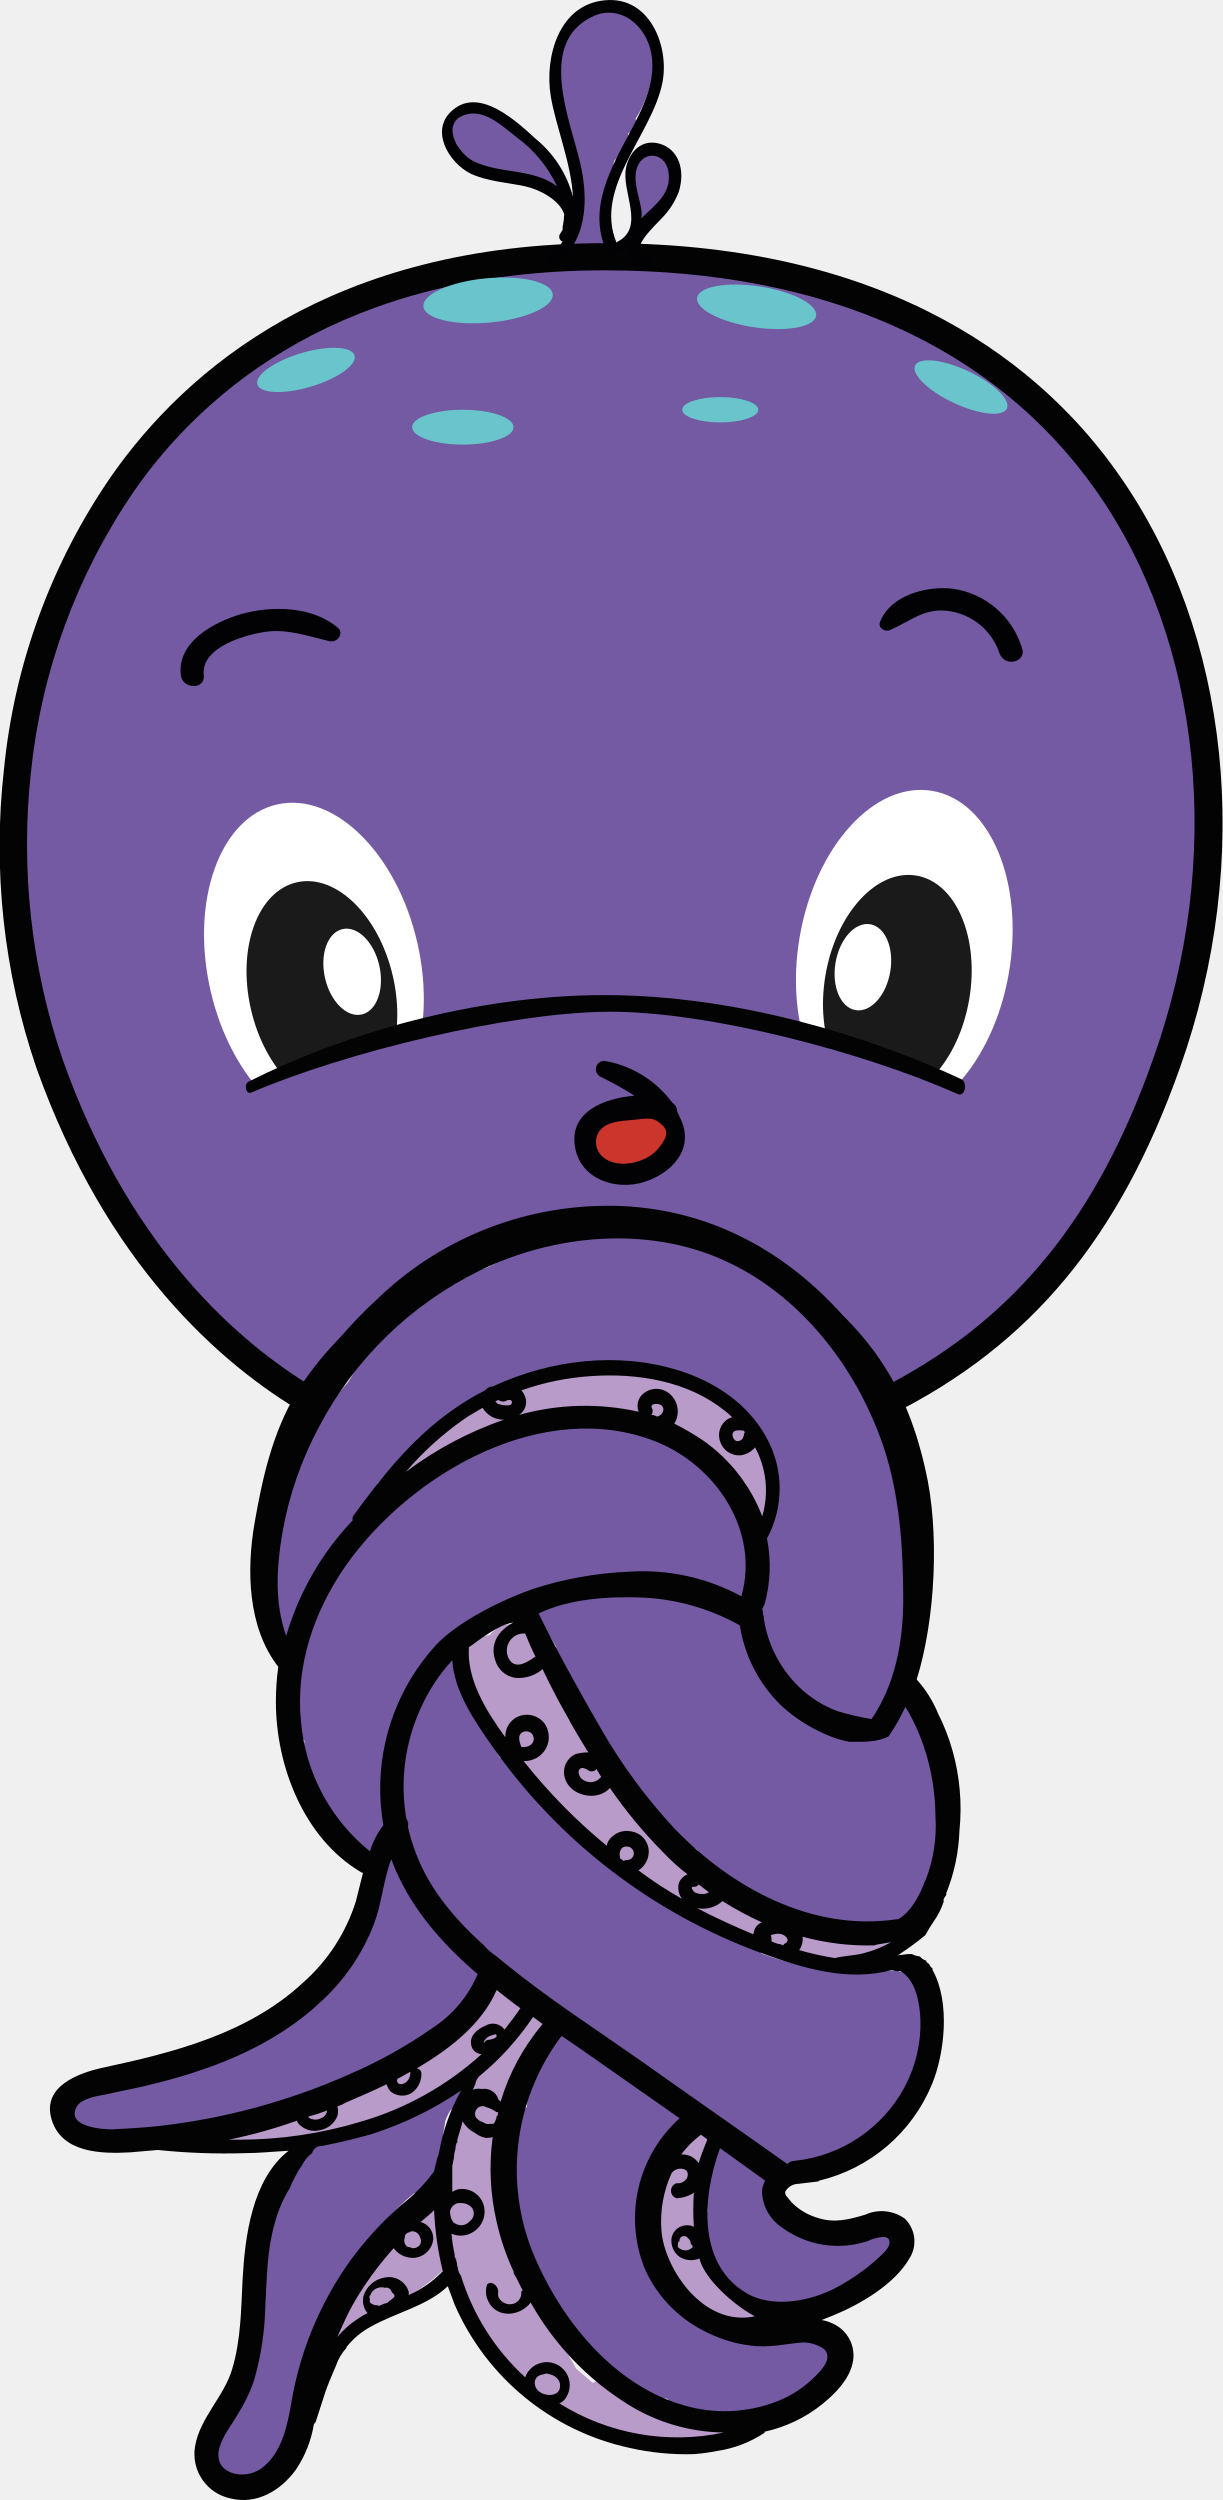
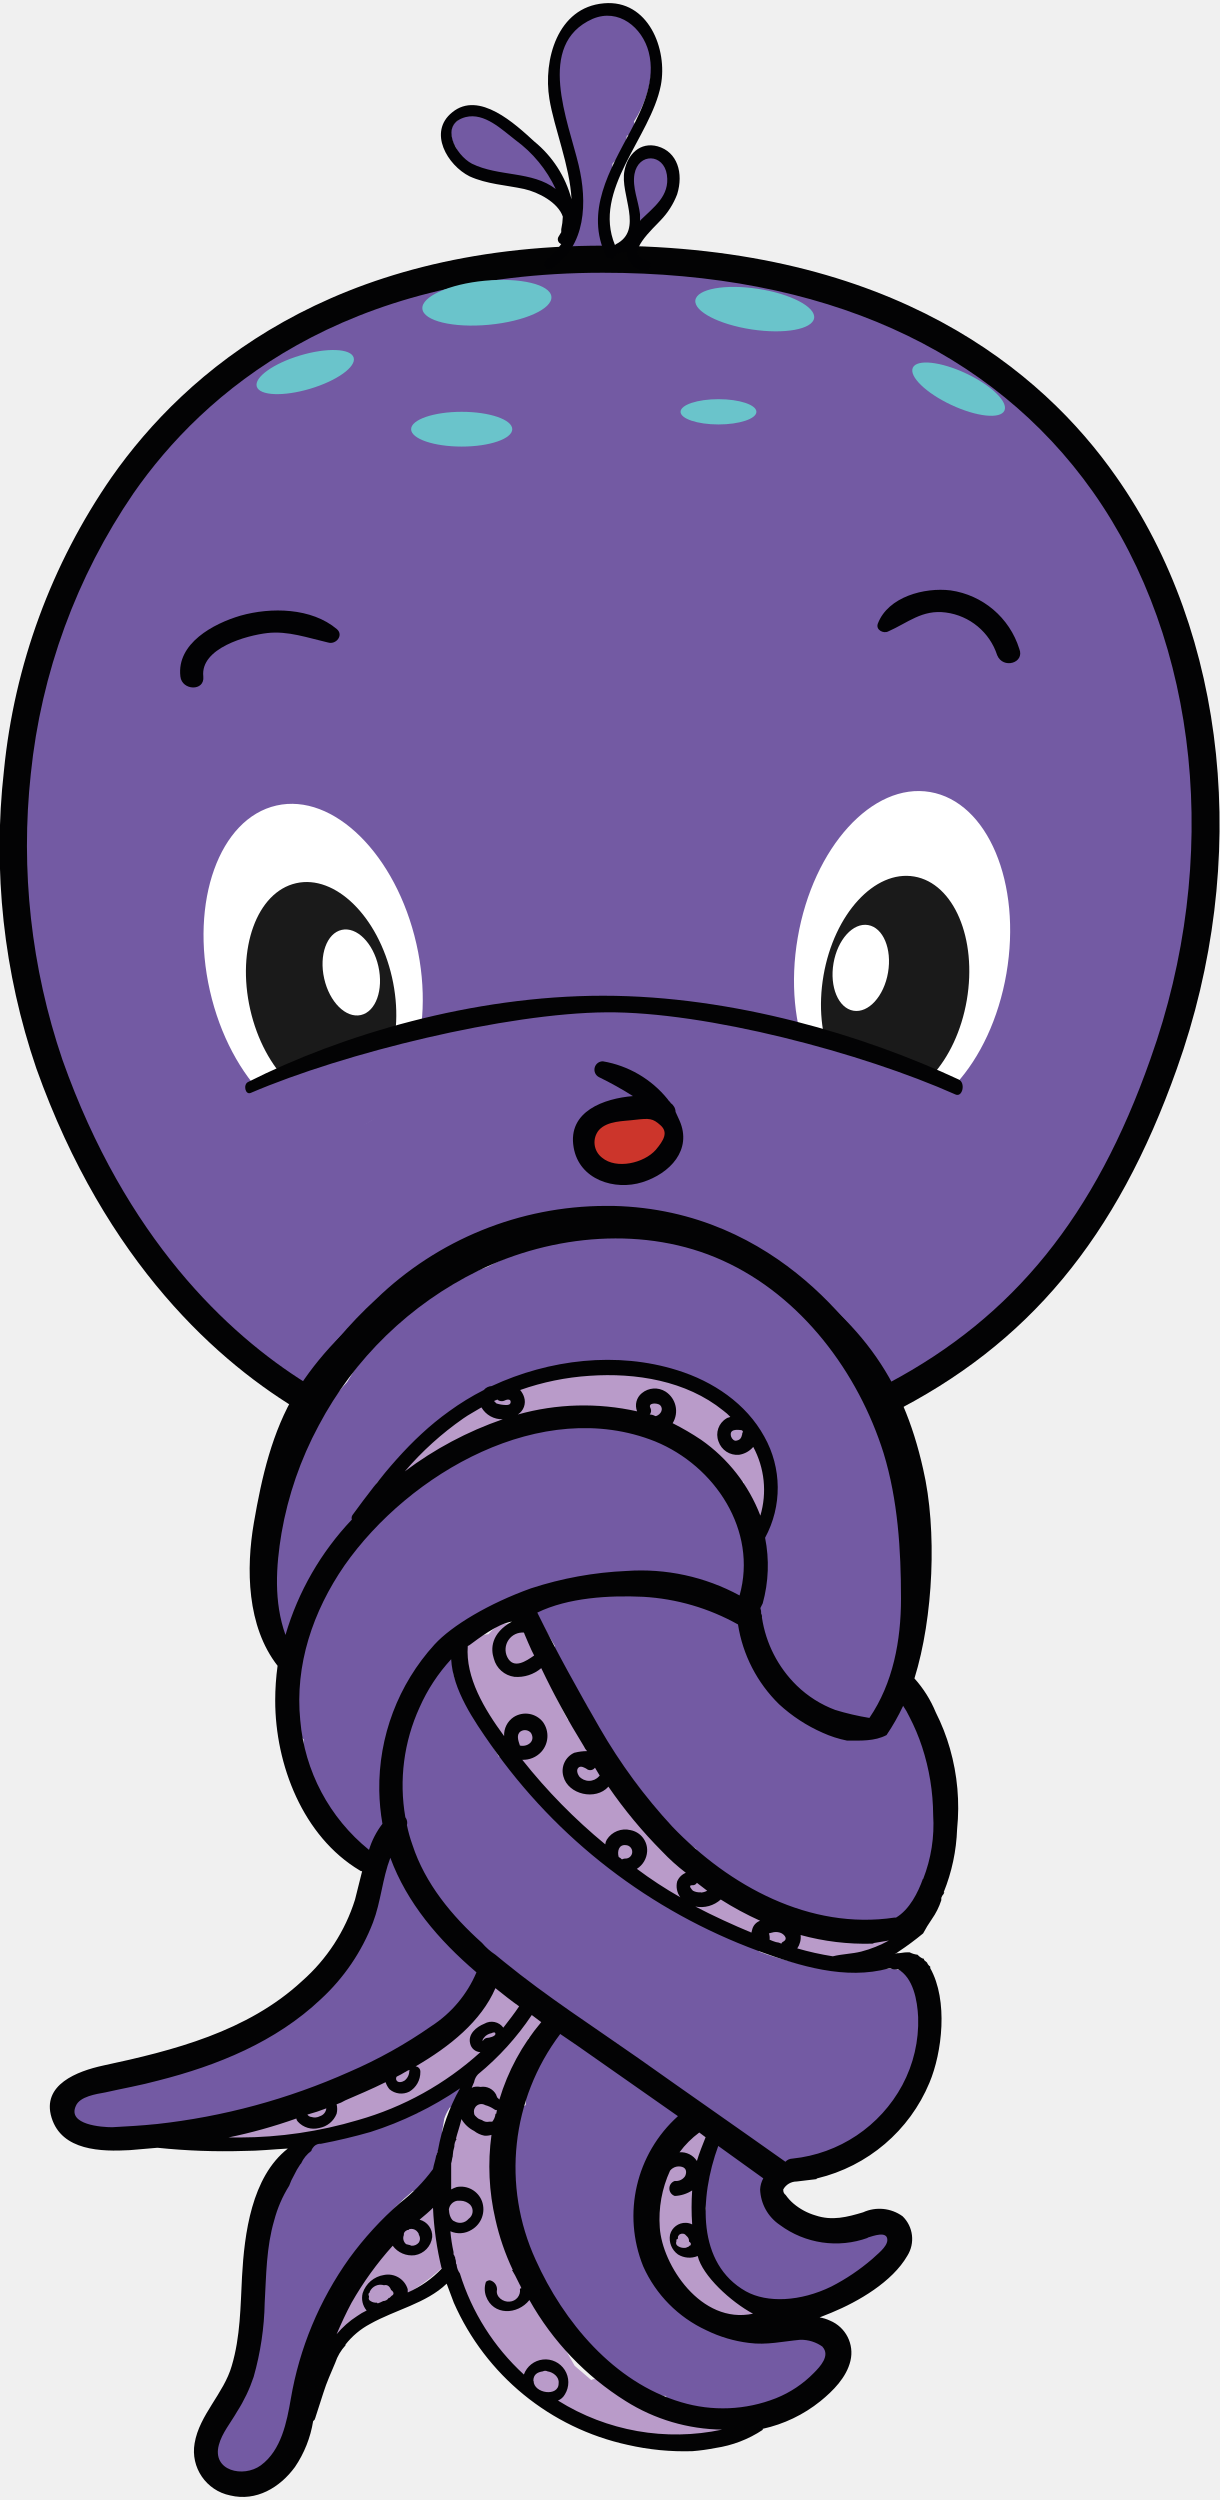
- <svg xmlns="http://www.w3.org/2000/svg" viewBox="0 0 154.34 315.62">
+ <svg xmlns="http://www.w3.org/2000/svg" viewBox="0 0 154.34 315.62" width="40" height="82">
  <defs>
    <style>.cls-1{fill:#735aa3;}.cls-2{fill:#b99bc9;}.cls-3{fill:#cc352b;}.cls-4{fill:#030304;}.cls-5{fill:#020204;}.cls-6{fill:#6ac4cb;}.cls-7{fill:#fff;}.cls-8{fill:#1a1a1a;}</style>
  </defs>
  <g id="Ebene_2" data-name="Ebene 2">
    <g id="Ebene_1-2" data-name="Ebene 1">
      <path class="cls-1" d="M79.63,1.83c-5.3-3.6-11.4,4.2-9.4,9.2,0,.1.1.2.2.4-.3,1.7-.2,3.7,1.2,4.7v.1c.4,1.3.9,2.6,1.3,4a19.51,19.51,0,0,1-.2,7.6V28c-.3.4-.6.6-.7,1.1-.8,3,2.8,2.9,4.4,1.7a1.36,1.36,0,0,0-.2-2.2.1.1,0,0,1,.1-.1,5.82,5.82,0,0,0,.4-3.2c0-.6-.1-1.2-.1-1.7a1.46,1.46,0,0,0,.6-.9v-.3l.3-2.1.3-.3a5.29,5.29,0,0,0,1.5-3.2,1.38,1.38,0,0,0,1-1.3.9.9,0,0,0-.1-.5C82.83,11,83.83,4.73,79.63,1.83Z" />
      <path class="cls-1" d="M70.33,21.83a2.51,2.51,0,0,0-.4-.7,3.81,3.81,0,0,0-1.3-.9,1.33,1.33,0,0,0-.3-.8,26.87,26.87,0,0,0-4.5-3.7,8.28,8.28,0,0,0-4.4-1.9,1.25,1.25,0,0,0-1.3.8l-.3.3c-1.1.7-.9,2.3-.1,3.4a3.38,3.38,0,0,0,.6,1.2l.2.2a3.59,3.59,0,0,0,1,.7v.1a1.45,1.45,0,0,0,1.6.7c2.2.9,4.9.5,6.6,2.1a1.22,1.22,0,0,0,.9.4,1.1,1.1,0,0,0,1,.5A1.33,1.33,0,0,0,70.33,21.83Z" />
      <path class="cls-1" d="M83.63,19.43a2.6,2.6,0,0,0-3.2.6,3.53,3.53,0,0,0-.4,3.7c.1.1.1.2.2.3a2.46,2.46,0,0,0-.1,1.7c-.2,1.3,1.5,2.7,2.5,1.4.6-.8,1.2-1.5,1.9-2.3a1.06,1.06,0,0,0,0-1.4,3.55,3.55,0,0,0,.4-.9A3.06,3.06,0,0,0,83.63,19.43Z" />
      <path class="cls-1" d="M113.83,248.93c-1.5-.4-3.4.1-4.9,0a33.94,33.94,0,0,1-5.5-.4,37.35,37.35,0,0,1-7.3-1.9,5.3,5.3,0,0,0-3.4-1.7c-2.9-1.4-5.8-2.9-8.7-4.3-.1-.1-.2-.2-.3-.2a77.88,77.88,0,0,1-11-8.9c-2.3-2.3-4.3-4.7-6.5-7.1a7.64,7.64,0,0,0-.9-.9c-.4-.4-.7-.8-1.1-1.2a1.19,1.19,0,0,0-1.1-.4c-.2-.4-.5-.8-.7-1.2a30,30,0,0,0-3.3-5.4,16.31,16.31,0,0,1-.6-4.5,3.26,3.26,0,0,0-1.6-3,23.56,23.56,0,0,1,7.8-5.5,6.21,6.21,0,0,0,3.7,3,.37.37,0,0,1,.3.1l1.5,2.5a1.45,1.45,0,0,0,.1,1.1,5.94,5.94,0,0,0,.4.8.6.6,0,0,0,.1.4,7.76,7.76,0,0,0,1.2,2.2,23.49,23.49,0,0,0,2.3,3.2,50.2,50.2,0,0,0,6.6,10.3,24.16,24.16,0,0,0,2.7,3.6,3.81,3.81,0,0,0,.9,1.3,34.4,34.4,0,0,0,3.6,2.8,1.2,1.2,0,0,0,.4,1.2l1.2,1.2a1.08,1.08,0,0,0,.7.3,43.71,43.71,0,0,0,7.6,4.3,3.55,3.55,0,0,0,.9.4,39.86,39.86,0,0,0,12.4,2.7,1.25,1.25,0,0,0,1.1-.4h.7a3.45,3.45,0,0,0,1.8-.5,4.18,4.18,0,0,0,2.3-1.8c5.3-8.5,1.9-17.9-1.8-26.2a3.13,3.13,0,0,0-1.7-1.7,1.27,1.27,0,0,0,.1-.6l1.2-10.2a2.67,2.67,0,0,0-.3-1.8,26.36,26.36,0,0,0,.1-9.3c-1.1-7-3.8-15.4-8-21.3-3.9-5.5-10.6-9.5-16.6-12.2a28.18,28.18,0,0,0-13.4-2.3,4.23,4.23,0,0,0-2.7-.7c-2.3.4-4.5,1.1-6.7,1.7a3.54,3.54,0,0,0-2.4,2,24.08,24.08,0,0,0-3.3,1.5,32.9,32.9,0,0,0-17.8,14.6,35.39,35.39,0,0,0-9.3,27.3,8.74,8.74,0,0,0-.8,1c-2,3.3.7,7,4,7.1a17.89,17.89,0,0,0-.3,8.3,2.37,2.37,0,0,0,.9,1.5c-.4,4,1.7,8.8,4.8,11.7a3,3,0,0,0,.4,2.1,3.74,3.74,0,0,0,1.5,1.3,2.8,2.8,0,0,0,2,.2l.7-.3a2,2,0,0,0,.7-.6h.8c-.1.2-.1.4-.2.6a35.54,35.54,0,0,1-20.7,25.1,4.13,4.13,0,0,0-1.1.7q-4.35,1.2-8.7,2.1c-3.1.6-6.2.7-9.1,1.9l.1.1c-2,1.2-2.4,4.5.6,5.2,6,1.6,14.2-1,20.1-2.7q2.7-.75,5.4-1.8c3.2,1.5,6.6-.6,9.3-2.7a13.57,13.57,0,0,0,11.9-6.7.35.35,0,0,1,.1-.2c2.6-.6,5-2.1,5.9-4.8a5.76,5.76,0,0,0,.2-2.6c2.1,1.6,4,3.6,6.6,4.3a8.13,8.13,0,0,0,3,2.1,6.23,6.23,0,0,0-3.6,2c-2.1,2.4-2.6,5.9-2.6,9.3a3.45,3.45,0,0,0-2,3.2,5.84,5.84,0,0,0,.4,1.8c0,.2-.1.4-.1.6-1.2,13.1,6,26,18.3,31a2.34,2.34,0,0,0,1.1.2,5.32,5.32,0,0,0,5.1,2,16.35,16.35,0,0,0,10-.6,3.67,3.67,0,0,0,1.9-1.5c.7-.1,1.4-.3,2-.4,4.6-1.2,2.7-8.4-2-7.2a17.54,17.54,0,0,1-9.1-.1,4.3,4.3,0,0,0-.9-1c-3.6-3.5-7.1-5.7-8.4-10.9-1.4-5.4.4-9.9,2.9-14.6v-.1c.2-.2.4-.3.6-.5a3,3,0,0,0,1.1-3c1.8,1.3,3.6,2.5,5.4,3.8l.1.1a3.3,3.3,0,0,0-2.2,1.7,14.09,14.09,0,0,0-1.4,8.6c-.1.2-.1.5-.2.7a10.25,10.25,0,0,0,7,11c5,1.6,8.4-1.4,13-2.5a3.4,3.4,0,0,0,2.5-2.9c1.6-1,1.2-4.1-1.2-4.1-.3,0-.6.1-.8.1a3.34,3.34,0,0,0-1.5-.3,11.75,11.75,0,0,0-3.8.9,4.13,4.13,0,0,0-1.1-.7,6.47,6.47,0,0,0-1.3-.4s-.6-.2-.8-.3a1.42,1.42,0,0,0-.4-.2c-.2-.1-.4-.3-.6-.4a4,4,0,0,1-.4-.3l-.3-.3-.7-.7a8.34,8.34,0,0,0-1.2-.8,2.75,2.75,0,0,0-.8-1.5,16.66,16.66,0,0,1,.6-2.9,3.92,3.92,0,0,0,1.4.8,3.23,3.23,0,0,0,2.7-.4,14.7,14.7,0,0,0,1.3-1l.2-.2a15.09,15.09,0,0,0,7-2.7c3.7-2.5,7.7-7.8,6.5-12.5C117.93,254.43,117.93,250.13,113.83,248.93Zm-63.6-58.7a23.16,23.16,0,0,0-5.8,4.5l.9-2.7a35.82,35.82,0,0,1,2.4-4.8l.3-.3c1.3-1.4,2.6-2.8,3.9-4.3.1,0,.2-.1.3-.1a101,101,0,0,0,11.5-7.8c1.4-.5,2.7-1,4.1-1.4a1.42,1.42,0,0,0,.6.2,43.82,43.82,0,0,0,9.5-1c2.1.2,4.3.3,6.4.4,1.8.7,3.6,1.5,5.5,2.3a1.56,1.56,0,0,0,.6.8c.8.5,1.6,1.1,2.4,1.6a3.09,3.09,0,0,0,1.6,1.1,5.74,5.74,0,0,0,1.6,4.1,4.51,4.51,0,0,0,1.4,1,75,75,0,0,1,.3,8,16.27,16.27,0,0,0-1.1,2.3,13.36,13.36,0,0,1-2.1,2,24.69,24.69,0,0,0-1-2.9,1.4,1.4,0,0,0,.5-1.9c-.1-.3-.3-.5-.4-.8a.92.92,0,0,0-.2-1,23.07,23.07,0,0,1-1.4-1.9,1.22,1.22,0,0,0-1-.6c-.2-.3-.5-.6-.7-.9a1.2,1.2,0,0,0-1.4-.3c-5.5-6.5-15.7-6.7-23.7-4.8C59.13,182.13,53.53,185.33,50.23,190.23Z" />
      <path class="cls-1" d="M58.53,264.93a1.4,1.4,0,0,0-1.2-1.4,1.27,1.27,0,0,0-1.8.1,8.52,8.52,0,0,0-1.7,2.5c-.3.3-.7.6-1,.9a5.7,5.7,0,0,0-1.3.1c-1.1.3-2.2.7-3.3,1a3.66,3.66,0,0,0-1.6,1c-1.3.4-2.7.7-4,1.1a.76.76,0,0,0-.4.2c-1.8-.2-3.6.3-4.4,2.2a1.88,1.88,0,0,0-.2.8,15.47,15.47,0,0,0-3.8,9.5,2.77,2.77,0,0,0,.1.9,24.45,24.45,0,0,0-1.2,5.5c-.4,2.4-.5,5.1-.8,7.7-2.4,3.5-3.4,7.8-4.8,11.8-1.1,3.5,3.8,6.4,6.2,3.6a24.57,24.57,0,0,0,5.4-12.1l.2-.2a3.34,3.34,0,0,0,.8-3.7,3.11,3.11,0,0,0,1.7-2.1c2.4-6.9,5-12.6,10.8-17.4a3.83,3.83,0,0,0,2.9-2.6l.9-2.5a3,3,0,0,0-.1-2.3l.3-1.8a6.11,6.11,0,0,1,.7-1.4A1.48,1.48,0,0,0,58.53,264.93Z" />
      <path class="cls-2" d="M97.13,188a2,2,0,0,0,.2-.9l-.2-3a1.49,1.49,0,0,0-1.7-1.4v-.2c-.3-1.1-.5-2.2-.8-3.3a1.33,1.33,0,0,0-1.8-1,14,14,0,0,0-2.7-2.1,1,1,0,0,0-.9-.1h0a1.37,1.37,0,0,0-1.3-.4,1.38,1.38,0,0,0-.4-.3c-.8-1.5-3.1-2-5-1.9-.1,0-.2-.1-.4-.1a1.38,1.38,0,0,0-1.5.5,1.48,1.48,0,0,0-1.8-1.3c-.9.2-1.8.3-2.8.5l-6.1,1.2a22.1,22.1,0,0,0-4.9.9,1.24,1.24,0,0,0-.8.6,1.41,1.41,0,0,0-.9-.1l-1.8.6a.6.6,0,0,0-.4.1c-.3.1-.7.3-1,.4a1.38,1.38,0,0,0-1,1.4.76.76,0,0,0-.4.2c-2.6,2-5.1,4.1-7.7,6.2-1.2,1,.4,3.1,1.7,2.2a60,60,0,0,1,13.5-7.6,1.25,1.25,0,0,0,1.2.3c1-.2,1.9-.4,2.9-.7,1.2-.2,2.4-.4,3.7-.5h6a1.38,1.38,0,0,0,.4.3,11.08,11.08,0,0,0,3.5,1.2h0l5.3,3.8a1.32,1.32,0,0,0,1.2.2c.3,1.8,1.2,3.5,3.3,3.5.2,0,.3,0,.4-.1-.1.8-.1,1.6-.2,2.4a1.27,1.27,0,0,0,.1.6,1.63,1.63,0,0,0,2.6,1.3,3,3,0,0,0,1.2-1.9A3.49,3.49,0,0,0,97.13,188Z" />
      <path class="cls-2" d="M111.43,243.93c-5.4,3-11.4.2-16.4-2.3a69.32,69.32,0,0,1-7.5-4.3.91.91,0,0,0-.4-.8l-1.5-1.5a1.28,1.28,0,0,0-.4-1c-1.1-1-2.2-2-3.2-3-.5-.6-.9-1.2-1.4-1.8,0-.1-.1-.2-.1-.3-.3-.5-.7-1.1-1-1.6a1.26,1.26,0,0,0-1-.7l-.4-.4a1.58,1.58,0,0,0-1.2-.5,9.29,9.29,0,0,1-.5-1,1.42,1.42,0,0,0-.2-.6c-1.1-2.1-2.3-4.1-3.4-6.2-.3-.5-.6-.7-1-.7-.5-1-1-1.9-1.5-2.9a1.64,1.64,0,0,0,.1-1,12.17,12.17,0,0,0-2.6-5.2,3,3,0,0,0-1.5-1.8,2.45,2.45,0,0,0-3.8-.6,4.62,4.62,0,0,0-.7.7c-1.2.1-2.8.8-3.1,2.3-1.7.9-2,3.4.1,4.8a3,3,0,0,0,.8.4,10.46,10.46,0,0,0,1.3,2.3,1.42,1.42,0,0,0,.2.6l3,4.2a1.87,1.87,0,0,0,.7.6,1.62,1.62,0,0,0,.4,1l3.7,4.6a1.44,1.44,0,0,0,1.5.4l.1.1a.86.86,0,0,0,.3.6c.8,1.1,1.7,2.2,2.5,3.3a1.41,1.41,0,0,0,1.4.6c.4.5.8,1.1,1.2,1.6a1.25,1.25,0,0,0,1.3.4,51.09,51.09,0,0,0,7.5,5.4,1.45,1.45,0,0,0,1.1.1,73.2,73.2,0,0,0,11.3,6.2c5.2,2.2,10.6,3.5,15.8.6C114.63,245.63,113.13,243,111.43,243.93Z" />
      <path class="cls-2" d="M95.63,291.53a13.85,13.85,0,0,1-7.2-7.3,1.28,1.28,0,0,0,.4-1c-.2-1.5-.4-3.1-.6-4.6a12.4,12.4,0,0,0,1.1-3.7,2.92,2.92,0,0,0-.6-2.1c.1-.2.1-.3.2-.5a1.47,1.47,0,0,0,.5-.6c.1-.4.3-.7.4-1.1.6-1.6-1.8-2.4-2.6-1.1a14.59,14.59,0,0,0-1.6,3,8.18,8.18,0,0,0-2.7,4c-2.6,8.5,4.3,15.2,11.6,17.9C96,294.83,97.13,292.23,95.63,291.53Z" />
      <path class="cls-2" d="M90.93,305.43a21.79,21.79,0,0,1-14.7-4.5,1.22,1.22,0,0,0-1.4-.1l-2.1-1.8c-2.9-5.2-5.9-10.3-8.8-15.5a2.2,2.2,0,0,0-.1-.8,25.33,25.33,0,0,1-1.2-3.6,2,2,0,0,0,.5-1.4c-.2-1.6-.5-3.2-.7-4.9.3-2.3.7-4.6,1-6.9v-.6c.8-1.7,1.7-3.3,2.5-5a1.15,1.15,0,0,0,.1-1,3,3,0,0,0,.8-1.7l.1-.1a1.27,1.27,0,0,0,.9-.7l.3-.3a1.46,1.46,0,0,0,.5-2,8.79,8.79,0,0,1-.6-1,1.62,1.62,0,0,0-1.4-.7h0a1.06,1.06,0,0,0-1.2-.1.78.78,0,0,0-.4-.4,2.12,2.12,0,0,0-2.2-1.5c-2.2,0-2.8,1.9-2.5,3.7a15.63,15.63,0,0,0-4.2,3.2c-.4.4-.9.8-1.3,1.2a90,90,0,0,1-25.6,9.1c-1.7.3-1.2,2.9.4,2.9a40.33,40.33,0,0,0,14.6-2.4,1.38,1.38,0,0,0,1.1.1,65.89,65.89,0,0,0,14.4-7.6c-.6,1.1-1.1,2.2-1.7,3.3a1.31,1.31,0,0,0,.3,1.8,26.47,26.47,0,0,0-2,4.7,46.57,46.57,0,0,0-.9,7.5c-.1.1-.3.2-.4.3l-.3.3a1.4,1.4,0,0,0-1.9.1,51.2,51.2,0,0,0-8.1,11q-1.65,1.35-3.3,3a1.49,1.49,0,0,0,2.1,2.1c.7-.7,1.5-1.3,2.2-2a1.42,1.42,0,0,0,.6-.2c.5-.3,1.1-.6,1.6-.9a1.34,1.34,0,0,0,.6-.7,23,23,0,0,0,7.8-5.1.1.1,0,0,0,.1.1c.9,1.3,1.8,2.7,2.7,4a1.48,1.48,0,0,0,0,1.3,31.13,31.13,0,0,0,31.8,16.5A1.35,1.35,0,1,0,90.93,305.43Z" />
      <path class="cls-3" d="M84.83,144.13a5.5,5.5,0,0,0-.7-.9,2.15,2.15,0,0,0-3.1-2.6c-.1.1-.2.1-.3.2a.9.9,0,0,0-.5-.1,3.3,3.3,0,0,0-2.2.2c-1.6.3-3.3,1-3.3,2.9-.1,2.2,2,3.3,3.9,3.4h.1a3.53,3.53,0,0,0,1.4-.3,7.62,7.62,0,0,0,3.3.2A2,2,0,0,0,84.83,144.13Z" />
      <path class="cls-1" d="M147.33,134.23c-8.5,23.8-21,35.4-35.5,42.7,0,0-10-22.4-34.2-23-25.9-.6-38.2,23-38.2,23-13.1-7.7-25.5-21.5-33-42.7-14.1-39.7,3.1-101.8,70.1-101.8C146.43,32.43,162.53,91.53,147.33,134.23Z" />
      <path class="cls-4" d="M40,179.33l-1.6-.9c-10.6-6.2-25-18.9-33.8-43.6a86.51,86.51,0,0,1-4.1-37.7A78.79,78.79,0,0,1,14.13,60c9.4-13.4,27.9-29.3,62.3-29.3,36.6,0,55.5,15.9,64.8,29.2,14.1,20,17.1,48.7,7.7,75-7.6,21.4-18.8,34.9-36.4,43.7l-1.6.8-.7-1.7c-.1-.2-9.9-21.4-32.7-22-24.5-.6-36.5,21.8-36.7,22.1Zm36.6-27.1h1c21.1.5,32,17.1,34.9,22.4,15.8-8.4,26.1-21.1,33.1-41l1.6.6-1.6-.6c9-25.2,6.2-52.7-7.3-71.8-12.8-18.1-34.2-27.7-62-27.7-32.9,0-50.5,15.1-59.4,27.9a76.77,76.77,0,0,0-13,35.5,84.22,84.22,0,0,0,4,36.2c8,22.6,20.9,34.7,30.8,40.9a53,53,0,0,1,8.9-10.6A41.88,41.88,0,0,1,76.63,152.23Z" />
      <path class="cls-4" d="M120.23,220.93a25.81,25.81,0,0,0-1.8-4.6,14.85,14.85,0,0,0-2.7-4.3c2.4-7.7,2.9-18.8,1.1-26.5-2.6-11.6-8-19.3-20.3-27.1-9.9-6.2-22.7-6.4-33.4-2.4-10,3.7-20.1,10.7-25.7,19.8-3,5-4.3,10.7-5.3,16.5s-.9,13.1,3,18.1a32.53,32.53,0,0,0-.3,4.4c0,8.1,3.5,17.2,10.7,21.5a.37.37,0,0,0,.3.1l-.9,3.6a22.82,22.82,0,0,1-6.7,10.3c-6.9,6.4-16.3,8.8-25.2,10.7-3.2.7-7.8,2.4-6.5,6.6s6.3,4.3,9.9,4.1l3.5-.3a81.51,81.51,0,0,0,11,.4c1.8,0,3.6-.2,5.5-.3-4.6,3.6-5.5,10.8-5.8,16.2-.2,3.8-.2,7.6-1.3,11.3-1,3.5-4.1,6.2-4.7,9.8a5.73,5.73,0,0,0,4.5,6.6c3.3.8,6.3-1,8.2-3.6a14.42,14.42,0,0,0,2.3-5.8l.2-.2c0-.1.1-.2.1-.3.3-1,.7-2.1,1-3.1.4-1.3,1-2.6,1.5-3.8a6.11,6.11,0,0,1,1.3-2.2v-.1a9.79,9.79,0,0,1,3.1-2.6c3.2-1.8,7.1-2.6,9.7-5.1l.9,2.4a31.33,31.33,0,0,0,22,18,32.16,32.16,0,0,0,8.2.8,25.36,25.36,0,0,0,2.9-.4,14.7,14.7,0,0,0,6-2.3V307a17.64,17.64,0,0,0,7.3-3.5c1.6-1.3,3.3-3,3.8-5.1a4.4,4.4,0,0,0-2.6-5.1,5,5,0,0,0-1.3-.4l1.5-.6c3.4-1.4,7.7-3.9,9.6-7.2a4,4,0,0,0-.6-5,5,5,0,0,0-5-.5c-2,.6-3.9,1.1-6,.4a7.61,7.61,0,0,1-2.8-1.5,5.82,5.82,0,0,1-1-1.1.71.71,0,0,1-.3-.6v-.1h0a1.94,1.94,0,0,1,1.7-1l2.5-.3a.1.1,0,0,1,.1-.1,20.57,20.57,0,0,0,14.2-12.1c1.6-3.8,2.4-10.4.1-14.5v-.2a1,1,0,0,1-.4-.5h0l-.1-.1c-.1-.1-.2-.1-.3-.3v-.1h-.1a1.79,1.79,0,0,1-.7-.5,2.94,2.94,0,0,1-1-.3h0a5.7,5.7,0,0,0-1.3.1,1.27,1.27,0,0,0-.6.1,2.19,2.19,0,0,0,.5-.3,35.53,35.53,0,0,0,3.1-2.3,17.39,17.39,0,0,1,1.1-1.8,9,9,0,0,0,1.2-2.4v-.3a1.33,1.33,0,0,1,.3-.5.35.35,0,0,1,.1-.2h-.1a23.45,23.45,0,0,0,1.7-8A27.05,27.05,0,0,0,120.23,220.93Zm-84.6-27.3a44.86,44.86,0,0,1,4.7-13.6,45.56,45.56,0,0,1,20.2-19.6c9.4-4.6,21.2-5.7,30.9-1.3,10,4.5,17.2,14.2,20.4,24.4,1.8,5.9,2.2,12.2,2.2,18.4,0,5.3-1,10.7-4,15.1a33.38,33.38,0,0,1-4.3-1,14.07,14.07,0,0,1-4.9-3.1,15.2,15.2,0,0,1-4.4-8.6.75.75,0,0,0-.1-.5,1.7,1.7,0,0,0-.1-.7l.3-.6a18,18,0,0,0,.3-8.3,13.24,13.24,0,0,0-.1-12.8c-2.3-4.2-6.5-7-11-8.4-7.6-2.4-16.2-1.4-23.5,2a1.39,1.39,0,0,0-1,.5,32.34,32.34,0,0,0-4.4,2.7c-4.9,3.5-8.7,8.3-12.2,13.1a.66.66,0,0,0-.1.6,35.81,35.81,0,0,0-8.4,14.6C34.63,202.33,34.93,197.83,35.63,193.63Zm48.6-17.9a2.56,2.56,0,0,0-3,.2,2,2,0,0,0-.6,2.3,30.9,30.9,0,0,0-15.1.4,1.9,1.9,0,0,0,.8-2.2,2.62,2.62,0,0,0-.5-.9,32.8,32.8,0,0,1,8.8-1.8c5.8-.4,12.2.6,16.9,4.4a6.47,6.47,0,0,1,.9.8c-.2.1-.4.1-.5.2a2.39,2.39,0,0,0-1,2.9,2.5,2.5,0,0,0,2.6,1.7,2.94,2.94,0,0,0,1.8-1,11.48,11.48,0,0,1,.9,8.7,20.75,20.75,0,0,0-7.5-9.6,33.54,33.54,0,0,0-3.6-2.1A2.93,2.93,0,0,0,84.23,175.73Zm-1.9,2.1c-.4-.7.8-.7,1.2-.4.5.5.1,1.2-.5,1.4h-.1a1.45,1.45,0,0,0-.7-.2A.75.75,0,0,0,82.33,177.83Zm11.6,2.8c0,.1.1.1.1.2a.37.37,0,0,0-.1.3c-.1.4-.2.7-.7.8-.3.1-.6-.2-.7-.5C92.23,180.43,93.33,180.53,93.93,180.63Zm-31.1-3.4-.3-.3c.1-.1.3-.1.4-.2a.87.87,0,0,0,1,.1c.2-.1.7-.2.7.2s-.4.4-.6.4A4.3,4.3,0,0,1,62.83,177.23Zm.8,2a45,45,0,0,0-12.4,6.6,39.35,39.35,0,0,1,7.4-6.7c.7-.5,1.5-.9,2.3-1.4A3,3,0,0,0,63.63,179.23ZM38,217.33c-.7-7,1.6-13.8,5.6-19.6,8.2-11.7,25-21.4,39.3-15.7,7.6,3.1,13,11.3,10.7,19.5a26.13,26.13,0,0,0-14.3-3.1,45.22,45.22,0,0,0-12.1,2.2c-5.3,1.9-10,4.7-12.2,7.1a26.86,26.86,0,0,0-7,18.5,27.23,27.23,0,0,0,.4,4.2,10.36,10.36,0,0,0-1.7,3.3A23.66,23.66,0,0,1,38,217.33Zm34.7,4.1a2.52,2.52,0,0,0-1.4,3c.6,2.3,4.1,3.1,5.7,1.3a59.2,59.2,0,0,0,6.8,8.2,25.23,25.23,0,0,0,3,2.7,2,2,0,0,0-1.1,1.1,2.39,2.39,0,0,0,.4,2h0a52.07,52.07,0,0,1-5.5-3.6,2.79,2.79,0,0,0,1.3-2.2,2.59,2.59,0,0,0-2.1-2.7,2.76,2.76,0,0,0-3,1.2,1.42,1.42,0,0,0-.2.6,70.79,70.79,0,0,1-10.5-10.7,3.1,3.1,0,0,0,2.4-1,3,3,0,0,0,.2-3.8,2.8,2.8,0,0,0-3.7-.6,2.73,2.73,0,0,0-1.2,2.4c-2.5-3.4-4.9-7.4-4.6-11.4.1,0,.1-.1.2-.1,1.1-.8,3.5-2.7,5.4-3-2.7,1.5-2.7,3.5-2.3,4.7a3.11,3.11,0,0,0,2.6,2.3,4.66,4.66,0,0,0,3.4-1.1,104.22,104.22,0,0,0,5.4,9.9,2.09,2.09,0,0,0,.4.6A6.27,6.27,0,0,0,72.73,221.43Zm1.6,2.1a.75.75,0,0,0,1-.2c.2.3.4.7.6,1l-.1.1a1.67,1.67,0,0,1-2.5,0c-.2-.3-.4-.8-.1-1.1S74,223.33,74.33,223.53Zm4.8,11.3c-.2,0-.3.1-.4.1a1.38,1.38,0,0,0-.4-.3c-.2-.7,0-1.6.9-1.5A.85.85,0,0,1,79.13,234.83Zm-13.3-14.3c-.2-.6-.5-1.4.1-1.8a1,1,0,0,1,1.3.2C67.83,220,66.73,220.73,65.83,220.53Zm.5-14.3s1,2.4,1.3,2.9c-1,.7-2.6,1.8-3.4.2A2.16,2.16,0,0,1,66.33,206.23Zm-46.5,62.2c-1.9.2-3.8.3-5.6.4-1.3,0-5.7-.3-4.6-2.7.5-1.2,2.6-1.5,3.7-1.7,2.2-.5,4.5-.9,6.7-1.5,7.5-1.9,14.9-4.9,20.6-10.3a25.79,25.79,0,0,0,6.6-9.7c1-2.6,1.2-5.6,2.2-8.2,2.1,5.7,6.1,10.4,10.9,14.5a15.08,15.08,0,0,1-5.7,6.8,58.78,58.78,0,0,1-10.4,5.8A81.71,81.71,0,0,1,19.83,268.43Zm32.1-6.9c0,.1-.1.1-.1.2a1.56,1.56,0,0,1-.6,1.2c-.3.2-.8.3-1,0a.45.45,0,0,1,0-.5,10.91,10.91,0,0,0,1.1-.6c.1,0,.1-.1.2-.1a.1.1,0,0,0,.1-.1C51.83,261.63,51.83,261.63,51.93,261.53Zm-10.6,4.9a1.15,1.15,0,0,1-.8,1,1.38,1.38,0,0,1-1.1.1.68.68,0,0,1-.5-.3A22.5,22.5,0,0,0,41.33,266.43Zm-11,3.7h-1.4a64.55,64.55,0,0,0,8.6-2.4.76.76,0,0,0,.2.4,2.73,2.73,0,0,0,2.7.8,2.92,2.92,0,0,0,2.2-1.8,2.44,2.44,0,0,0,0-1.2,5.36,5.36,0,0,0,1.1-.5c1.6-.7,3.3-1.4,5.1-2.3a2.62,2.62,0,0,0,.5.9,2.29,2.29,0,0,0,2.5.3,2.85,2.85,0,0,0,1.4-2.5.66.66,0,0,0-.6-.7c4.3-2.5,8.3-5.7,10.1-9.9,1,.8,2,1.6,3,2.3-.6.9-1.3,1.8-2,2.7a1.83,1.83,0,0,0-2.4-.5c-1,.4-2.1,1.3-1.8,2.5a1.38,1.38,0,0,0,1.3,1.1,38.75,38.75,0,0,1-15.5,8.6A52.82,52.82,0,0,1,30.33,270.13Zm30.5-6.4h0a2.15,2.15,0,0,0-.8,0c-.1,0-.2.1-.3.1.1-.2.2-.5.3-.7a1.91,1.91,0,0,1,.5-1h0a34.5,34.5,0,0,0,6.8-7.5l1.2.9a27.43,27.43,0,0,0-5.3,9.8l-.3-.3c0-.1-.1-.2-.1-.3A1.87,1.87,0,0,0,60.83,263.73Zm2.1,2.9a4.33,4.33,0,0,1-.1.5h-.1v.1a1.88,1.88,0,0,1-.4.9h-.4a1.08,1.08,0,0,1-.9-.2c-.2-.1-.4-.1-.6-.3s-.4-.3-.4-.6a.94.94,0,0,1,1.4-1h0a3.7,3.7,0,0,1,1.1.5C62.63,266.63,62.83,266.73,62.93,266.63Zm-1.6-9.2a1.62,1.62,0,0,1,.9-.5c.2-.1.5-.2.5.1s-.8.5-1.1.5a.7.7,0,0,0-.5.4C61,257.73,61.23,257.53,61.33,257.43Zm-11.7,32.7-.3.3h-.1a.84.84,0,0,1-.7.4h0a4.87,4.87,0,0,1-.7.3l-.1-.1a1.2,1.2,0,0,1-.8-.2.37.37,0,0,1-.2-.5v-.1c-.1-.2-.1-.4.1-.5v-.1a1.5,1.5,0,0,1,1.8-.8q.6-.15.9.6C49.93,289.73,49.83,290,49.63,290.13Zm2-.4v-.4a2.6,2.6,0,0,0-3-1.8,3.37,3.37,0,0,0-2.7,2.3,2.47,2.47,0,0,0,.5,2.2,7.46,7.46,0,0,0-1.2.7,11.31,11.31,0,0,0-2.6,2.3c.6-1.4,1.2-2.7,1.9-4a41.23,41.23,0,0,1,5.2-7.2,3,3,0,0,0,2.8,1.2,2.65,2.65,0,0,0,2.2-2.3,2.14,2.14,0,0,0-1.6-2.2c.6-.5,1.2-1,1.7-1.5a39.71,39.71,0,0,0,1.1,7.7A13.29,13.29,0,0,1,51.63,289.73Zm-.5-7.3a.55.55,0,0,1,.3-.5.37.37,0,0,1,.3-.1l.1-.1h0a1,1,0,0,1,.9.2,1.38,1.38,0,0,1,.3.4v.1a.91.91,0,0,1,0,1,1.09,1.09,0,0,1-.9.4c-.1,0-.2-.1-.3-.1s-.3-.1-.4-.1A1,1,0,0,1,51.13,282.43Zm4.3-10.7h0v.2c0,.1,0,.1-.1.2a.37.37,0,0,1-.1.3c-.1.6-.3,1.1-.4,1.7a21.4,21.4,0,0,1-4.2,4.3,42.58,42.58,0,0,0-6.4,7,43,43,0,0,0-7.4,17.8c-.5,2.9-1.2,6.5-3.8,8.4-2.2,1.6-6.2.7-5.3-2.6.4-1.5,1.5-2.8,2.3-4.2a19.68,19.68,0,0,0,2.1-4.4,36.83,36.83,0,0,0,1.4-9.4c.2-3.5.2-7,1.2-10.4a15.84,15.84,0,0,1,1.9-4.4,7.54,7.54,0,0,1,.6-1.3,10,10,0,0,1,.8-1.4l.1-.1a4,4,0,0,1,1.3-1.6.76.76,0,0,1,.2-.4,1.13,1.13,0,0,1,.8-.5h.2q3.15-.6,6.3-1.5a43.81,43.81,0,0,0,11.3-5.5A25.2,25.2,0,0,0,55.43,271.73Zm12.1,29.2c0-.8.5-1.1,1.2-1.2a.64.64,0,0,1,.6,0c.7.1,1.5.7,1.4,1.5C70.73,303,67.53,302.53,67.53,300.93Zm3.1,2.5a1.76,1.76,0,0,0,.9-.8,2.9,2.9,0,1,0-5.2-2.5,28.91,28.91,0,0,1-8.1-12.8,2.11,2.11,0,0,1-.4-1v-.1c-.1-.1-.1-.2-.1-.4s-.1-.3-.1-.5-.1-.1-.1-.2,0-.1-.1-.2v-.3h0A20.24,20.24,0,0,1,57,282a2.87,2.87,0,0,0,2.7-.2,3,3,0,0,0,1.3-3.6,2.85,2.85,0,0,0-3.2-1.8,4.88,4.88,0,0,0-.7.3v-3.3c.1-.3.1-.6.2-.9h0v-.1a4.25,4.25,0,0,1,.2-1.1,1.69,1.69,0,0,1,.3-1h-.1c.2-.8.5-1.6.7-2.5a3.86,3.86,0,0,0,1.6,1.5,3.1,3.1,0,0,0,1.3.6,2.48,2.48,0,0,0,.9-.1,29.59,29.59,0,0,0,.5,10.7,30.3,30.3,0,0,0,2.2,6.4h-.1c.1.2.3.5.4.7l.6,1.2h0c.1.1.1.3.2.4-.1,0-.1,0-.2.1a1.39,1.39,0,0,1-1.3,1.6c-.8.1-1.8-.6-1.6-1.5v-.1a1.17,1.17,0,0,0-.9-1.1.76.76,0,0,0-.5.2,2.77,2.77,0,0,0,0,1.8c.9,2.5,4,2.4,5.5.5a35.7,35.7,0,0,0,12.2,12.8,23.41,23.41,0,0,0,12.2,3.6A28.12,28.12,0,0,1,70.63,303.43Zm-13.8-24.1a1.28,1.28,0,0,1,1.1-1.2h.4a1.85,1.85,0,0,1,1.2.5,1.2,1.2,0,0,1-.2,1.8,1.4,1.4,0,0,1-1.8.3C57.13,280.63,56.83,279.93,56.83,279.33Zm47.3,17.3c1,1.1-.3,2.5-1.1,3.3a13.94,13.94,0,0,1-4.8,3.2,18.3,18.3,0,0,1-12,.5c-8.5-2.5-14.9-10.2-18.4-18a28.06,28.06,0,0,1,3.1-28.6c.7.5,1.5,1,2.2,1.5l12.7,8.9a17,17,0,0,0-4.4,19,16.18,16.18,0,0,0,8,8.1,16.85,16.85,0,0,0,5.4,1.6c2.2.3,4.3-.2,6.5-.4A4.68,4.68,0,0,1,104.13,296.63Zm-17.6-22.7c.4.2.4.7.2,1.1a1.37,1.37,0,0,1-1.3.6,1,1,0,0,0,0,1.9,4.39,4.39,0,0,0,2.2-.7,30.85,30.85,0,0,0,0,4.3,1.88,1.88,0,0,0-.8-.2,2,2,0,0,0-2,1.5,2.52,2.52,0,0,0,1,2.5,2.75,2.75,0,0,0,2.5.2c.6,2.5,4.2,5.8,7,7.3-6.6,1.4-11.5-6.2-11.8-10.9a14.69,14.69,0,0,1,1.3-7.2A1.42,1.42,0,0,1,86.53,273.93ZM86,272a11.85,11.85,0,0,1,2.5-2.5c.3.2.5.4.8.6-.4,1-.8,2-1.1,3A2.42,2.42,0,0,0,86,272Zm1.3,11.8c-.1.1-.2.2-.3.2a.6.6,0,0,1-.4.1h-.1a1.33,1.33,0,0,1-.8-.3.44.44,0,0,1-.1-.5v-.1c0-.1,0-.2.1-.2s.1-.1.1-.2v-.1c0-.1.1-.1.1-.2a.62.62,0,0,1,.8-.1l.3.3a.76.76,0,0,1,.2.5v.1h0C87.43,283.43,87.53,283.63,87.33,283.83Zm22.5-1c.7-.2,2.5-.9,2.5.3,0,.9-1.4,1.9-1.9,2.4a26.32,26.32,0,0,1-5.2,3.5c-3.9,1.9-8.1,2.1-10.8.6-6.2-3.5-5.9-11.8-3.5-18.4l5.7,4.1a3.25,3.25,0,0,0-.4,1.4,5.66,5.66,0,0,0,2.5,4.5A11.89,11.89,0,0,0,109.83,282.83Zm3.8-34c2,1.1,2.5,4,2.6,6.1a17,17,0,0,1-2,8.6,17.85,17.85,0,0,1-13.9,9.3,1.27,1.27,0,0,0-.9.4c-6.2-4.4-12.4-8.7-18.6-13.1-5.7-4-11.6-7.8-17-12.2h0c-.4-.3-.7-.6-1.1-.9a8,8,0,0,1-1.7-1.5c-3.8-3.4-7.2-7.5-8.8-12.4a18.25,18.25,0,0,1-.7-2.5,1.16,1.16,0,0,0-.2-1,23.68,23.68,0,0,1,1.8-13.9,22.19,22.19,0,0,1,4-6.1c.2,3.9,2.9,7.8,5,10.8A71.4,71.4,0,0,0,96,246.53c5.2,1.9,11,3.7,16.5,2.2h.2A1.53,1.53,0,0,0,113.63,248.83Zm-24.9-9.7a1.8,1.8,0,0,1-1-.2c-.1-.1-.7-.7-.1-.7a.6.6,0,0,0,.6-.3l1.3,1A1.88,1.88,0,0,1,88.73,239.13Zm2.5.9a39.77,39.77,0,0,0,5,2.7,1.57,1.57,0,0,0-1,1.1c0,.1-.1.3-.1.4-2.4-1-4.8-2.1-7.1-3.3A3.72,3.72,0,0,0,91.23,240Zm6.1,4.3c.1,0,.3-.1.4-.1a1.7,1.7,0,0,1,1,0c.4.1,1.1.7.5,1.1q-.3.15-.3.3a1.85,1.85,0,0,0-.7-.2,6.9,6.9,0,0,1-.8-.3A2,2,0,0,0,97.33,244.33Zm4,.2a31.1,31.1,0,0,0,9.1,1.1c.1,0,.2-.1.3-.1l1.8-.3a15.06,15.06,0,0,1-3.5,1.4c-1.2.3-2.4.3-3.6.6a36.32,36.32,0,0,1-4.5-1A2.54,2.54,0,0,0,101.33,244.53Zm15.5-7.1c-.6,1.7-1.7,3.9-3.4,4.9h-.2c-10.7,1.6-20.9-4-28.1-11.5a69.38,69.38,0,0,1-9.2-12.5c-2.6-4.5-5.6-9.9-7.9-14.6,3.9-1.9,9.1-2.2,13.4-2a27.83,27.83,0,0,1,12,3.5,18,18,0,0,0,5.2,10.1,20.11,20.11,0,0,0,5.5,3.6,14.08,14.08,0,0,0,3.1,1h0c1.7,0,3.5.1,5-.7a27.06,27.06,0,0,0,2.1-3.7,10,10,0,0,1,.8,1.4,25.44,25.44,0,0,1,1.6,3.8,28.15,28.15,0,0,1,1.4,8.6A18.91,18.91,0,0,1,116.83,237.43Z" />
      <path class="cls-5" d="M83.23,18.13c-2.2-.6-3.8,1-4.2,3.1-.6,3,2.5,7.5-1.1,9.3l-.1.1c-2.9-7,4.5-13.6,5.8-20.2.9-4.6-1.6-10.9-7.2-10.4-5.9.5-7.7,7.2-6.9,12.1.6,3.7,2.6,8.5,2.8,12.7a14.05,14.05,0,0,0-4.7-7.3c-2.4-2.2-7-6.5-10.4-3.7-3.1,2.5-.6,6.7,2.2,8.1,2.2,1,4.6,1.1,6.9,1.6,1.8.4,4.3,1.7,4.9,3.5a8.75,8.75,0,0,1-.2,1.6V29c-.1.2-.2.3-.3.5a.64.64,0,0,0,.3,1,8.9,8.9,0,0,1-1.9,2c-.6.5-.1,1.5.6,1.1,4.5-2.8,4.6-8.5,3.5-13.1C71.93,15,67.73,5.23,75,2c3.3-1.4,6.3,1.1,7.1,4.2.9,3.5-.7,7-2.3,10-2.6,4.9-5.8,10.2-3.1,15.8.3.7,1.2.3,1.3-.3.1,0,.2.1.3,0,.4-.1.7-.2,1-.3a2.51,2.51,0,0,0,2.3,2.5c.8.1,1-1.3.2-1.4-3.1-.5,1.1-4.2,1.8-5a9.73,9.73,0,0,0,2.1-3.3C86.53,21.53,85.73,18.83,83.23,18.13Zm-23.5,2.2c-2.1-1.1-4.2-5-.8-5.9,2.4-.6,4.6,1.6,6.3,2.9a16.08,16.08,0,0,1,5.1,6.2h0C67.33,21.23,63.13,22,59.73,20.33ZM81,27.53v-.8c-.2-1.7-1-3.4-.7-5.1.5-2.7,3.7-2.6,4.1.1S82.73,25.83,81,27.53Z" />
      <ellipse class="cls-6" cx="58.43" cy="53.93" rx="6.4" ry="2.2" />
      <ellipse class="cls-6" cx="95.53" cy="38.73" rx="2.6" ry="7.6" transform="translate(42.91 127.38) rotate(-81.38)" />
      <ellipse class="cls-6" cx="38.63" cy="46.71" rx="6.4" ry="2.2" transform="translate(-11.76 13.01) rotate(-16.64)" />
      <ellipse class="cls-6" cx="61.62" cy="37.93" rx="8.2" ry="2.8" transform="translate(-3.28 5.93) rotate(-5.37)" />
      <ellipse class="cls-6" cx="121.32" cy="48.86" rx="2.2" ry="6.4" transform="translate(25.52 137.9) rotate(-64.84)" />
      <ellipse class="cls-6" cx="90.93" cy="51.73" rx="4.8" ry="1.6" />
      <path class="cls-3" d="M85,144.13a5.5,5.5,0,0,0-.7-.9,2.15,2.15,0,0,0-3.1-2.6c-.1.1-.2.1-.3.2a.9.9,0,0,0-.5-.1,3.3,3.3,0,0,0-2.2.2c-1.6.3-3.3,1-3.3,2.9-.1,2.2,2,3.3,3.9,3.4h.1a3.53,3.53,0,0,0,1.4-.3,7.62,7.62,0,0,0,3.3.2C85.23,146.73,85.83,145.43,85,144.13Z" />
      <path class="cls-5" d="M86,141.43c-.2-.4-.3-.7-.5-1.1a1.38,1.38,0,0,0-.6-1.1c-.1-.2-.3-.3-.4-.5h0a13.42,13.42,0,0,0-8.2-4.8,1.06,1.06,0,0,0-.5,2,43.43,43.43,0,0,1,4.3,2.4c-3.6.3-8.3,1.9-7.5,6.5.7,4.1,5.2,5.5,8.7,4.4S87.63,145.13,86,141.43Zm-3,3.7c-1.5,1.7-5,2.5-6.8,1a2.44,2.44,0,0,1-.4-3.5c1.1-1.2,3.1-1.1,4.6-1.3,1.8-.2,2.2-.2,3.2.7S84,143.93,83,145.13Z" />
      <ellipse class="cls-7" cx="114.16" cy="120.53" rx="21" ry="13.4" transform="translate(-23.94 212.67) rotate(-80.26)" />
      <ellipse class="cls-8" cx="113.28" cy="124.63" rx="14.3" ry="9.2" transform="translate(-28.71 215.2) rotate(-80.26)" />
      <ellipse class="cls-7" cx="108.93" cy="122.1" rx="5.5" ry="3.5" transform="translate(-29.83 208.81) rotate(-80.26)" />
      <ellipse class="cls-7" cx="39.63" cy="122.04" rx="13.4" ry="21" transform="translate(-26.05 11.81) rotate(-12.8)" />
      <ellipse class="cls-8" cx="40.63" cy="125.34" rx="9.2" ry="14.3" transform="translate(-26.75 12.11) rotate(-12.8)" />
      <ellipse class="cls-7" cx="44.43" cy="122.03" rx="3.5" ry="5.5" transform="matrix(0.98, -0.22, 0.22, 0.98, -25.93, 12.87)" />
      <path class="cls-1" d="M130.73,152.13c0,13.4-30.2-19.1-51.8-20.2-30.1-1.5-57.4,33.5-57.4,20.2s24.4-25.3,54.6-25.3S130.73,138.83,130.73,152.13Z" />
      <path class="cls-4" d="M121.33,136.23c-11.8-5.5-28.4-10.6-45-10.6s-33.2,5-44.9,10.9c-.7.3-.4,1.7.3,1.4,11.9-5.1,32.4-10.1,45-10.2s32.3,5.1,44.2,10.4C121.83,138.53,122.23,136.63,121.33,136.23Z" />
      <path class="cls-5" d="M129,81.73a10.7,10.7,0,0,0-8.7-7.4c-3.3-.4-7.9.8-9.2,4.2-.3.8.7,1.3,1.3,1,2.5-1.1,4.3-2.8,7.3-2.4a7.9,7.9,0,0,1,6.5,5.4C126.93,84.33,129.73,83.53,129,81.73Z" />
      <path class="cls-5" d="M42.63,79.23c-3.2-2.7-8.3-2.8-12.2-1.7-3.4,1-8.1,3.5-7.6,7.7.2,1.8,3.1,1.9,2.9,0-.4-3.6,5.5-5.2,8.1-5.5s5.1.6,7.7,1.2C42.53,81.23,43.53,80,42.63,79.23Z" />
    </g>
  </g>
</svg>
